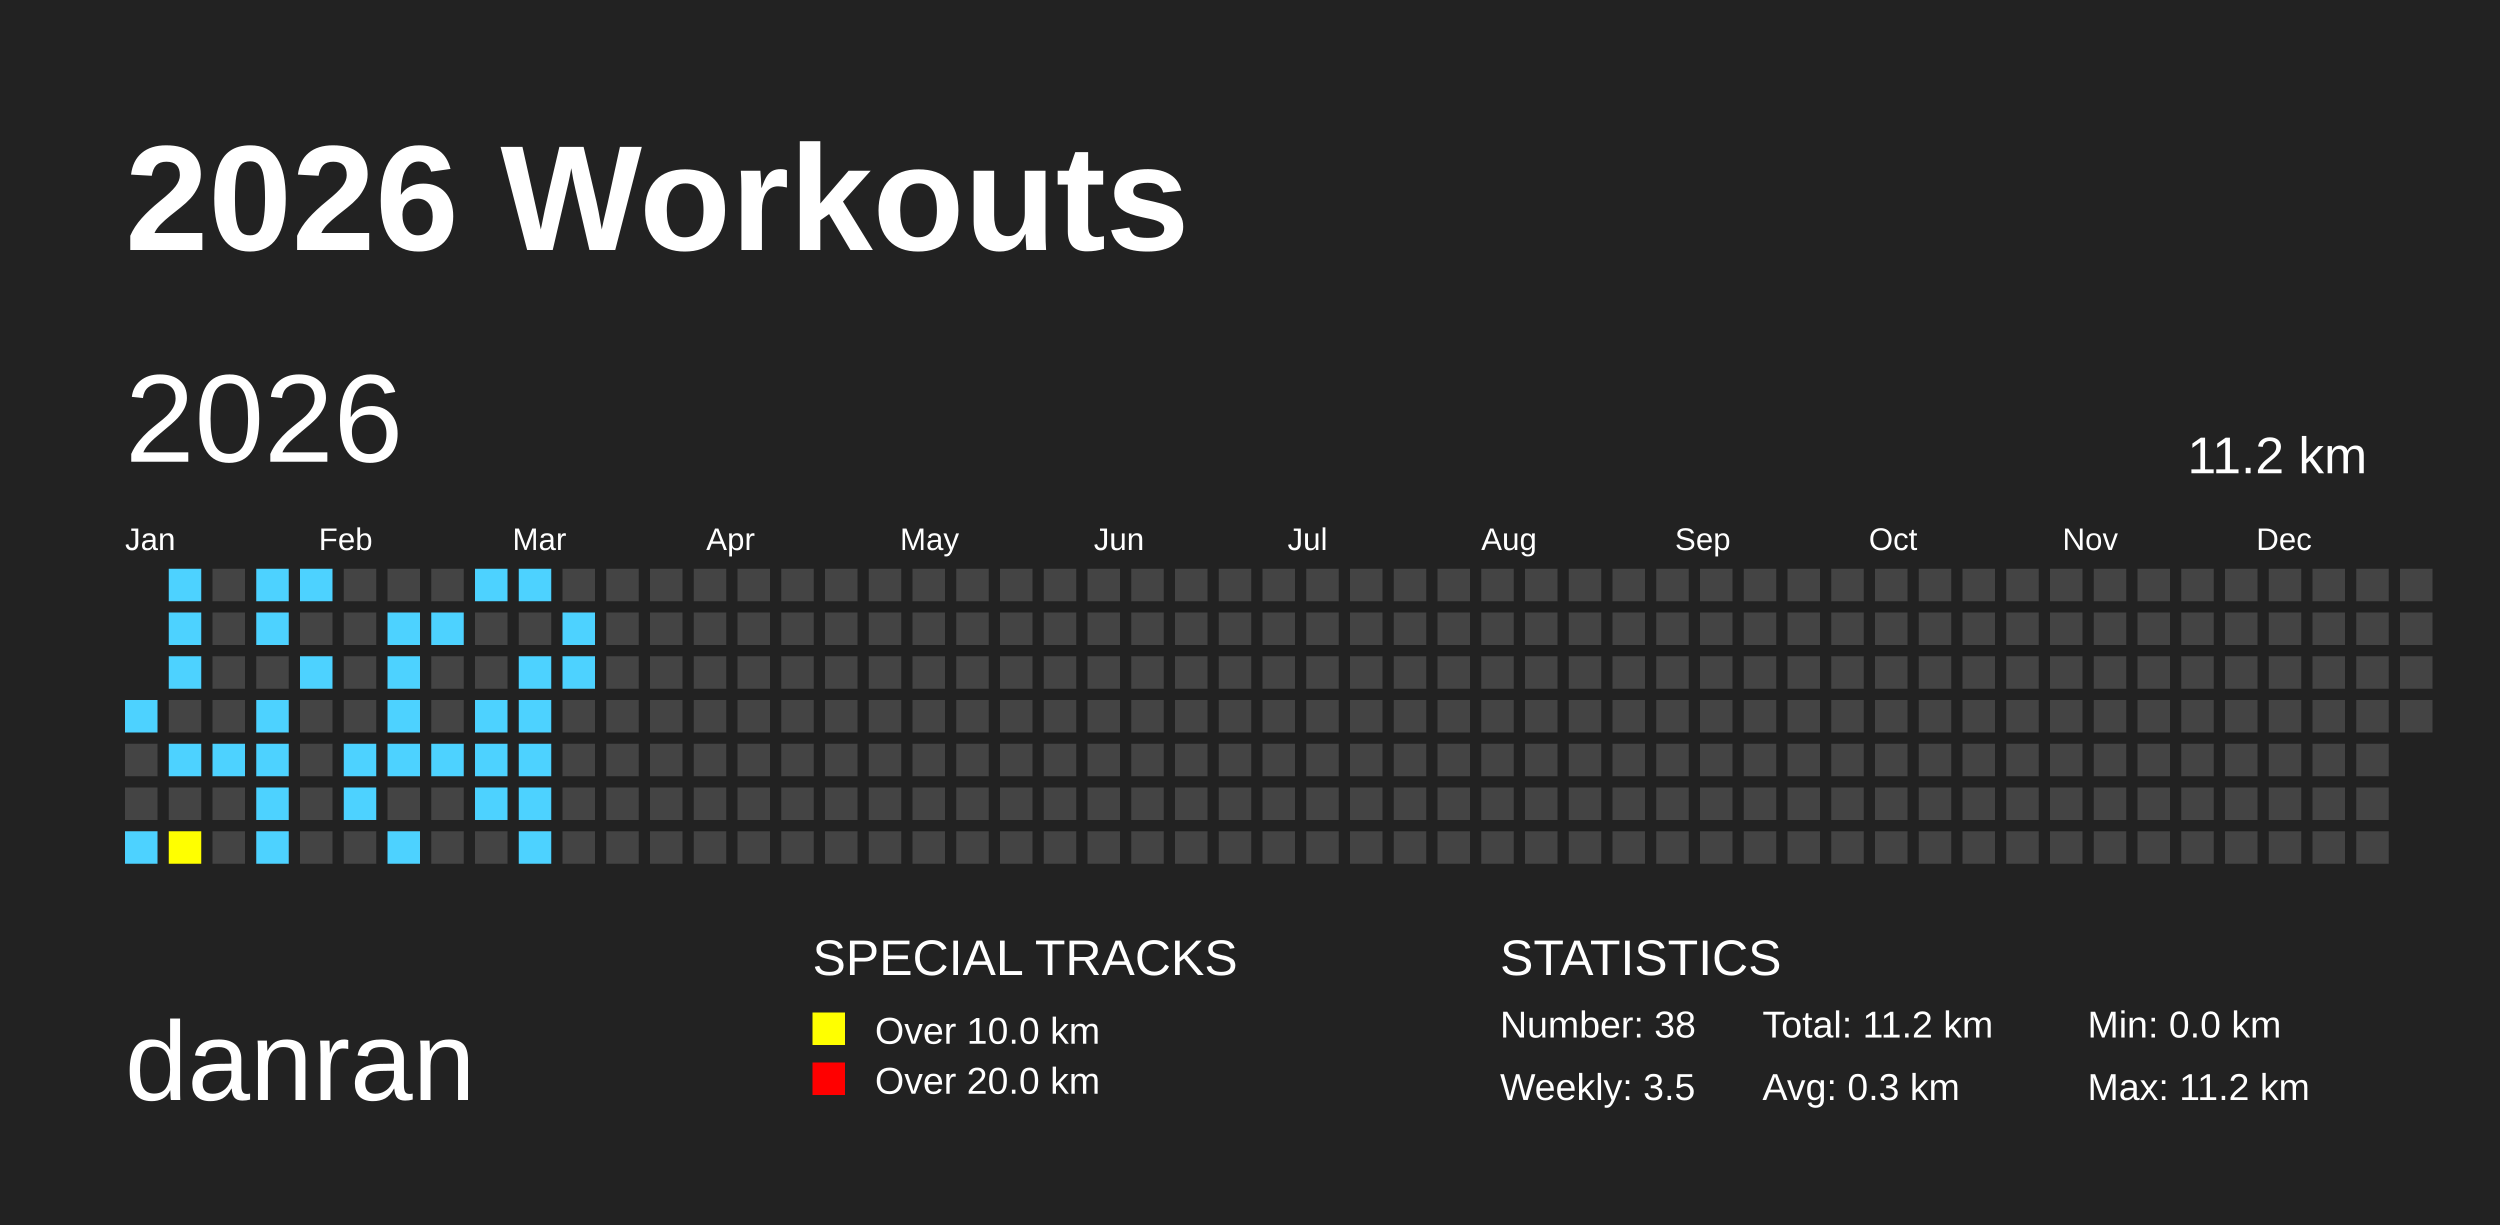
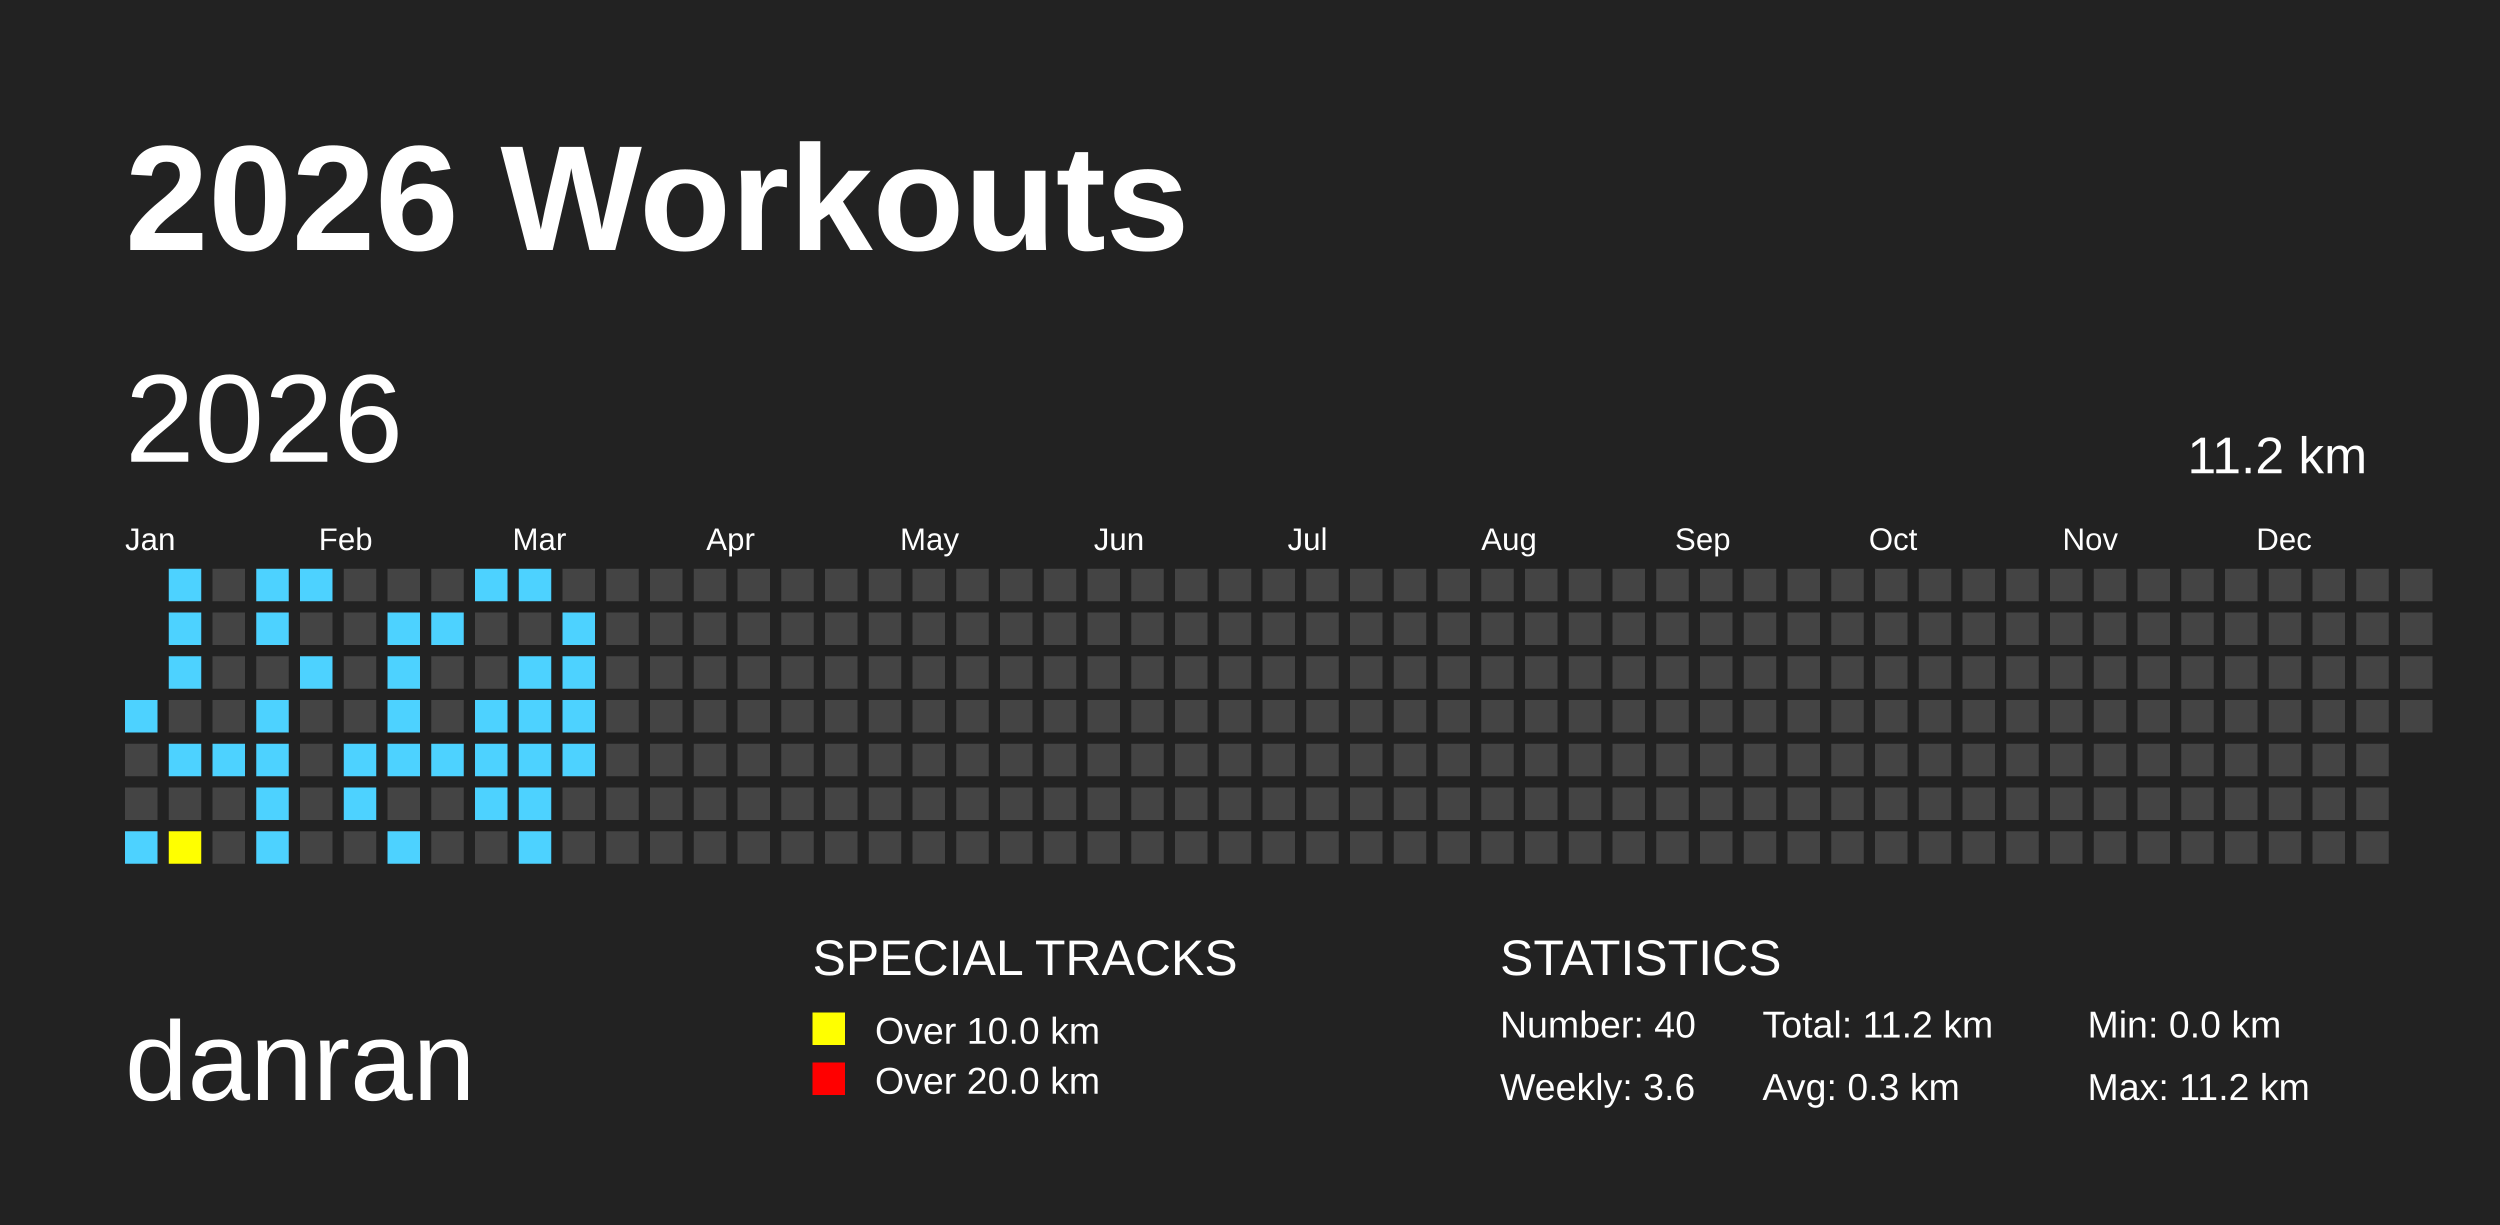
<svg xmlns="http://www.w3.org/2000/svg" baseProfile="full" height="98mm" version="1.1" viewBox="0,0,200,98" width="200mm">
  <defs />
  <rect fill="#222222" height="98" width="200" x="0" y="0" />
  <text fill="#FFFFFF" style="font-size:12px; font-family:Arial; font-weight:bold;" x="10" y="20">2026 Workouts</text>
  <text fill="#FFFFFF" style="font-size:9px; font-family:Arial" x="10" y="88">danran</text>
  <text fill="#FFFFFF" style="font-size:4px; font-family:Arial" x="65" y="78">SPECIAL TRACKS</text>
  <rect fill="yellow" height="2.6" width="2.6" x="65" y="81" />
  <text fill="#FFFFFF" style="font-size:3px; font-family:Arial" x="70" y="83.5">Over 10.0 km</text>
  <rect fill="red" height="2.6" width="2.6" x="65" y="85" />
  <text fill="#FFFFFF" style="font-size:3px; font-family:Arial" x="70" y="87.5">Over 20.0 km</text>
  <text fill="#FFFFFF" style="font-size:4px; font-family:Arial" x="120" y="78">STATISTICS</text>
-   <text fill="#FFFFFF" style="font-size:3px; font-family:Arial" x="120" y="83">Number: 38</text>
-   <text fill="#FFFFFF" style="font-size:3px; font-family:Arial" x="120" y="88">Weekly: 3.5</text>
+   <text fill="#FFFFFF" style="font-size:3px; font-family:Arial" x="120" y="83">Number: 40</text>
+   <text fill="#FFFFFF" style="font-size:3px; font-family:Arial" x="120" y="88">Weekly: 3.6</text>
  <text fill="#FFFFFF" style="font-size:3px; font-family:Arial" x="141" y="83">Total: 11.2 km</text>
  <text fill="#FFFFFF" style="font-size:3px; font-family:Arial" x="141" y="88">Avg: 0.3 km</text>
  <text fill="#FFFFFF" style="font-size:3px; font-family:Arial" x="167" y="83">Min: 0.0 km</text>
  <text fill="#FFFFFF" style="font-size:3px; font-family:Arial" x="167" y="88">Max: 11.2 km</text>
  <text dominant-baseline="hanging" fill="#FFFFFF" style="font-size:10.0px; font-family:Arial;" x="10" y="30">2026</text>
  <text dominant-baseline="hanging" fill="#FFFFFF" style="font-size:4.125px; font-family:Arial;" x="175" y="35">11.2 km</text>
  <text fill="#FFFFFF" style="font-size:2.5px; font-family:Arial" x="10.0" y="44">Jan</text>
  <text fill="#FFFFFF" style="font-size:2.5px; font-family:Arial" x="25.5" y="44">Feb</text>
  <text fill="#FFFFFF" style="font-size:2.5px; font-family:Arial" x="41.0" y="44">Mar</text>
  <text fill="#FFFFFF" style="font-size:2.5px; font-family:Arial" x="56.5" y="44">Apr</text>
  <text fill="#FFFFFF" style="font-size:2.5px; font-family:Arial" x="72.0" y="44">May</text>
  <text fill="#FFFFFF" style="font-size:2.5px; font-family:Arial" x="87.5" y="44">Jun</text>
  <text fill="#FFFFFF" style="font-size:2.5px; font-family:Arial" x="103.0" y="44">Jul</text>
  <text fill="#FFFFFF" style="font-size:2.5px; font-family:Arial" x="118.5" y="44">Aug</text>
  <text fill="#FFFFFF" style="font-size:2.5px; font-family:Arial" x="134.0" y="44">Sep</text>
  <text fill="#FFFFFF" style="font-size:2.5px; font-family:Arial" x="149.5" y="44">Oct</text>
  <text fill="#FFFFFF" style="font-size:2.5px; font-family:Arial" x="165.0" y="44">Nov</text>
  <text fill="#FFFFFF" style="font-size:2.5px; font-family:Arial" x="180.5" y="44">Dec</text>
  <rect fill="#4DD2FF" height="2.6" width="2.6" x="10.0" y="56.0" />
  <rect fill="#444444" height="2.6" width="2.6" x="10.0" y="59.5" />
  <rect fill="#444444" height="2.6" width="2.6" x="10.0" y="63.0" />
  <rect fill="#4DD2FF" height="2.6" width="2.6" x="10.0" y="66.5" />
  <rect fill="#4DD2FF" height="2.6" width="2.6" x="13.5" y="45.5" />
  <rect fill="#4DD2FF" height="2.6" width="2.6" x="13.5" y="49.0" />
  <rect fill="#4DD2FF" height="2.6" width="2.6" x="13.5" y="52.5" />
  <rect fill="#444444" height="2.6" width="2.6" x="13.5" y="56.0" />
  <rect fill="#4DD2FF" height="2.6" width="2.6" x="13.5" y="59.5" />
  <rect fill="#444444" height="2.6" width="2.6" x="13.5" y="63.0" />
  <rect fill="yellow" height="2.6" width="2.6" x="13.5" y="66.5" />
  <rect fill="#444444" height="2.6" width="2.6" x="17.0" y="45.5" />
  <rect fill="#444444" height="2.6" width="2.6" x="17.0" y="49.0" />
  <rect fill="#444444" height="2.6" width="2.6" x="17.0" y="52.5" />
  <rect fill="#444444" height="2.6" width="2.6" x="17.0" y="56.0" />
  <rect fill="#4DD2FF" height="2.6" width="2.6" x="17.0" y="59.5" />
  <rect fill="#444444" height="2.6" width="2.6" x="17.0" y="63.0" />
  <rect fill="#444444" height="2.6" width="2.6" x="17.0" y="66.5" />
  <rect fill="#4DD2FF" height="2.6" width="2.6" x="20.5" y="45.5" />
  <rect fill="#4DD2FF" height="2.6" width="2.6" x="20.5" y="49.0" />
  <rect fill="#444444" height="2.6" width="2.6" x="20.5" y="52.5" />
  <rect fill="#4DD2FF" height="2.6" width="2.6" x="20.5" y="56.0" />
  <rect fill="#4DD2FF" height="2.6" width="2.6" x="20.5" y="59.5" />
  <rect fill="#4DD2FF" height="2.6" width="2.6" x="20.5" y="63.0" />
  <rect fill="#4DD2FF" height="2.6" width="2.6" x="20.5" y="66.5" />
  <rect fill="#4DD2FF" height="2.6" width="2.6" x="24.0" y="45.5" />
  <rect fill="#444444" height="2.6" width="2.6" x="24.0" y="49.0" />
  <rect fill="#4DD2FF" height="2.6" width="2.6" x="24.0" y="52.5" />
  <rect fill="#444444" height="2.6" width="2.6" x="24.0" y="56.0" />
  <rect fill="#444444" height="2.6" width="2.6" x="24.0" y="59.5" />
  <rect fill="#444444" height="2.6" width="2.6" x="24.0" y="63.0" />
  <rect fill="#444444" height="2.6" width="2.6" x="24.0" y="66.5" />
  <rect fill="#444444" height="2.6" width="2.6" x="27.5" y="45.5" />
  <rect fill="#444444" height="2.6" width="2.6" x="27.5" y="49.0" />
  <rect fill="#444444" height="2.6" width="2.6" x="27.5" y="52.5" />
  <rect fill="#444444" height="2.6" width="2.6" x="27.5" y="56.0" />
  <rect fill="#4DD2FF" height="2.6" width="2.6" x="27.5" y="59.5" />
  <rect fill="#4DD2FF" height="2.6" width="2.6" x="27.5" y="63.0" />
  <rect fill="#444444" height="2.6" width="2.6" x="27.5" y="66.5" />
  <rect fill="#444444" height="2.6" width="2.6" x="31.0" y="45.5" />
  <rect fill="#4DD2FF" height="2.6" width="2.6" x="31.0" y="49.0" />
  <rect fill="#4DD2FF" height="2.6" width="2.6" x="31.0" y="52.5" />
  <rect fill="#4DD2FF" height="2.6" width="2.6" x="31.0" y="56.0" />
  <rect fill="#4DD2FF" height="2.6" width="2.6" x="31.0" y="59.5" />
  <rect fill="#444444" height="2.6" width="2.6" x="31.0" y="63.0" />
  <rect fill="#4DD2FF" height="2.6" width="2.6" x="31.0" y="66.5" />
  <rect fill="#444444" height="2.6" width="2.6" x="34.5" y="45.5" />
  <rect fill="#4DD2FF" height="2.6" width="2.6" x="34.5" y="49.0" />
  <rect fill="#444444" height="2.6" width="2.6" x="34.5" y="52.5" />
  <rect fill="#444444" height="2.6" width="2.6" x="34.5" y="56.0" />
  <rect fill="#4DD2FF" height="2.6" width="2.6" x="34.5" y="59.5" />
  <rect fill="#444444" height="2.6" width="2.6" x="34.5" y="63.0" />
  <rect fill="#444444" height="2.6" width="2.6" x="34.5" y="66.5" />
  <rect fill="#4DD2FF" height="2.6" width="2.6" x="38.0" y="45.5" />
  <rect fill="#444444" height="2.6" width="2.6" x="38.0" y="49.0" />
  <rect fill="#444444" height="2.6" width="2.6" x="38.0" y="52.5" />
  <rect fill="#4DD2FF" height="2.6" width="2.6" x="38.0" y="56.0" />
  <rect fill="#4DD2FF" height="2.6" width="2.6" x="38.0" y="59.5" />
  <rect fill="#4DD2FF" height="2.6" width="2.6" x="38.0" y="63.0" />
  <rect fill="#444444" height="2.6" width="2.6" x="38.0" y="66.5" />
  <rect fill="#4DD2FF" height="2.6" width="2.6" x="41.5" y="45.5" />
  <rect fill="#444444" height="2.6" width="2.6" x="41.5" y="49.0" />
  <rect fill="#4DD2FF" height="2.6" width="2.6" x="41.5" y="52.5" />
  <rect fill="#4DD2FF" height="2.6" width="2.6" x="41.5" y="56.0" />
  <rect fill="#4DD2FF" height="2.6" width="2.6" x="41.5" y="59.5" />
  <rect fill="#4DD2FF" height="2.6" width="2.6" x="41.5" y="63.0" />
  <rect fill="#4DD2FF" height="2.6" width="2.6" x="41.5" y="66.5" />
  <rect fill="#444444" height="2.6" width="2.6" x="45.0" y="45.5" />
  <rect fill="#4DD2FF" height="2.6" width="2.6" x="45.0" y="49.0" />
  <rect fill="#4DD2FF" height="2.6" width="2.6" x="45.0" y="52.5" />
-   <rect fill="#444444" height="2.6" width="2.6" x="45.0" y="56.0" />
-   <rect fill="#444444" height="2.6" width="2.6" x="45.0" y="59.5" />
+   <rect fill="#4DD2FF" height="2.6" width="2.6" x="45.0" y="56.0" />
+   <rect fill="#4DD2FF" height="2.6" width="2.6" x="45.0" y="59.5" />
  <rect fill="#444444" height="2.6" width="2.6" x="45.0" y="63.0" />
  <rect fill="#444444" height="2.6" width="2.6" x="45.0" y="66.5" />
  <rect fill="#444444" height="2.6" width="2.6" x="48.5" y="45.5" />
  <rect fill="#444444" height="2.6" width="2.6" x="48.5" y="49.0" />
  <rect fill="#444444" height="2.6" width="2.6" x="48.5" y="52.5" />
  <rect fill="#444444" height="2.6" width="2.6" x="48.5" y="56.0" />
  <rect fill="#444444" height="2.6" width="2.6" x="48.5" y="59.5" />
  <rect fill="#444444" height="2.6" width="2.6" x="48.5" y="63.0" />
  <rect fill="#444444" height="2.6" width="2.6" x="48.5" y="66.5" />
  <rect fill="#444444" height="2.6" width="2.6" x="52.0" y="45.5" />
  <rect fill="#444444" height="2.6" width="2.6" x="52.0" y="49.0" />
  <rect fill="#444444" height="2.6" width="2.6" x="52.0" y="52.5" />
  <rect fill="#444444" height="2.6" width="2.6" x="52.0" y="56.0" />
  <rect fill="#444444" height="2.6" width="2.6" x="52.0" y="59.5" />
  <rect fill="#444444" height="2.6" width="2.6" x="52.0" y="63.0" />
  <rect fill="#444444" height="2.6" width="2.6" x="52.0" y="66.5" />
  <rect fill="#444444" height="2.6" width="2.6" x="55.5" y="45.5" />
  <rect fill="#444444" height="2.6" width="2.6" x="55.5" y="49.0" />
  <rect fill="#444444" height="2.6" width="2.6" x="55.5" y="52.5" />
  <rect fill="#444444" height="2.6" width="2.6" x="55.5" y="56.0" />
  <rect fill="#444444" height="2.6" width="2.6" x="55.5" y="59.5" />
  <rect fill="#444444" height="2.6" width="2.6" x="55.5" y="63.0" />
  <rect fill="#444444" height="2.6" width="2.6" x="55.5" y="66.5" />
  <rect fill="#444444" height="2.6" width="2.6" x="59.0" y="45.5" />
  <rect fill="#444444" height="2.6" width="2.6" x="59.0" y="49.0" />
  <rect fill="#444444" height="2.6" width="2.6" x="59.0" y="52.5" />
  <rect fill="#444444" height="2.6" width="2.6" x="59.0" y="56.0" />
  <rect fill="#444444" height="2.6" width="2.6" x="59.0" y="59.5" />
  <rect fill="#444444" height="2.6" width="2.6" x="59.0" y="63.0" />
  <rect fill="#444444" height="2.6" width="2.6" x="59.0" y="66.5" />
  <rect fill="#444444" height="2.6" width="2.6" x="62.5" y="45.5" />
  <rect fill="#444444" height="2.6" width="2.6" x="62.5" y="49.0" />
  <rect fill="#444444" height="2.6" width="2.6" x="62.5" y="52.5" />
  <rect fill="#444444" height="2.6" width="2.6" x="62.5" y="56.0" />
  <rect fill="#444444" height="2.6" width="2.6" x="62.5" y="59.5" />
  <rect fill="#444444" height="2.6" width="2.6" x="62.5" y="63.0" />
  <rect fill="#444444" height="2.6" width="2.6" x="62.5" y="66.5" />
  <rect fill="#444444" height="2.6" width="2.6" x="66.0" y="45.5" />
  <rect fill="#444444" height="2.6" width="2.6" x="66.0" y="49.0" />
  <rect fill="#444444" height="2.6" width="2.6" x="66.0" y="52.5" />
  <rect fill="#444444" height="2.6" width="2.6" x="66.0" y="56.0" />
  <rect fill="#444444" height="2.6" width="2.6" x="66.0" y="59.5" />
  <rect fill="#444444" height="2.6" width="2.6" x="66.0" y="63.0" />
  <rect fill="#444444" height="2.6" width="2.6" x="66.0" y="66.5" />
  <rect fill="#444444" height="2.6" width="2.6" x="69.5" y="45.5" />
  <rect fill="#444444" height="2.6" width="2.6" x="69.5" y="49.0" />
  <rect fill="#444444" height="2.6" width="2.6" x="69.5" y="52.5" />
  <rect fill="#444444" height="2.6" width="2.6" x="69.5" y="56.0" />
  <rect fill="#444444" height="2.6" width="2.6" x="69.5" y="59.5" />
  <rect fill="#444444" height="2.6" width="2.6" x="69.5" y="63.0" />
  <rect fill="#444444" height="2.6" width="2.6" x="69.5" y="66.5" />
  <rect fill="#444444" height="2.6" width="2.6" x="73.0" y="45.5" />
  <rect fill="#444444" height="2.6" width="2.6" x="73.0" y="49.0" />
  <rect fill="#444444" height="2.6" width="2.6" x="73.0" y="52.5" />
  <rect fill="#444444" height="2.6" width="2.6" x="73.0" y="56.0" />
  <rect fill="#444444" height="2.6" width="2.6" x="73.0" y="59.5" />
  <rect fill="#444444" height="2.6" width="2.6" x="73.0" y="63.0" />
  <rect fill="#444444" height="2.6" width="2.6" x="73.0" y="66.5" />
  <rect fill="#444444" height="2.6" width="2.6" x="76.5" y="45.5" />
  <rect fill="#444444" height="2.6" width="2.6" x="76.5" y="49.0" />
  <rect fill="#444444" height="2.6" width="2.6" x="76.5" y="52.5" />
  <rect fill="#444444" height="2.6" width="2.6" x="76.5" y="56.0" />
  <rect fill="#444444" height="2.6" width="2.6" x="76.5" y="59.5" />
  <rect fill="#444444" height="2.6" width="2.6" x="76.5" y="63.0" />
  <rect fill="#444444" height="2.6" width="2.6" x="76.5" y="66.5" />
  <rect fill="#444444" height="2.6" width="2.6" x="80.0" y="45.5" />
  <rect fill="#444444" height="2.6" width="2.6" x="80.0" y="49.0" />
  <rect fill="#444444" height="2.6" width="2.6" x="80.0" y="52.5" />
  <rect fill="#444444" height="2.6" width="2.6" x="80.0" y="56.0" />
  <rect fill="#444444" height="2.6" width="2.6" x="80.0" y="59.5" />
  <rect fill="#444444" height="2.6" width="2.6" x="80.0" y="63.0" />
  <rect fill="#444444" height="2.6" width="2.6" x="80.0" y="66.5" />
  <rect fill="#444444" height="2.6" width="2.6" x="83.5" y="45.5" />
  <rect fill="#444444" height="2.6" width="2.6" x="83.5" y="49.0" />
  <rect fill="#444444" height="2.6" width="2.6" x="83.5" y="52.5" />
  <rect fill="#444444" height="2.6" width="2.6" x="83.5" y="56.0" />
  <rect fill="#444444" height="2.6" width="2.6" x="83.5" y="59.5" />
  <rect fill="#444444" height="2.6" width="2.6" x="83.5" y="63.0" />
  <rect fill="#444444" height="2.6" width="2.6" x="83.5" y="66.5" />
  <rect fill="#444444" height="2.6" width="2.6" x="87.0" y="45.5" />
  <rect fill="#444444" height="2.6" width="2.6" x="87.0" y="49.0" />
  <rect fill="#444444" height="2.6" width="2.6" x="87.0" y="52.5" />
  <rect fill="#444444" height="2.6" width="2.6" x="87.0" y="56.0" />
  <rect fill="#444444" height="2.6" width="2.6" x="87.0" y="59.5" />
  <rect fill="#444444" height="2.6" width="2.6" x="87.0" y="63.0" />
  <rect fill="#444444" height="2.6" width="2.6" x="87.0" y="66.5" />
  <rect fill="#444444" height="2.6" width="2.6" x="90.5" y="45.5" />
  <rect fill="#444444" height="2.6" width="2.6" x="90.5" y="49.0" />
  <rect fill="#444444" height="2.6" width="2.6" x="90.5" y="52.5" />
  <rect fill="#444444" height="2.6" width="2.6" x="90.5" y="56.0" />
  <rect fill="#444444" height="2.6" width="2.6" x="90.5" y="59.5" />
  <rect fill="#444444" height="2.6" width="2.6" x="90.5" y="63.0" />
  <rect fill="#444444" height="2.6" width="2.6" x="90.5" y="66.5" />
  <rect fill="#444444" height="2.6" width="2.6" x="94.0" y="45.5" />
  <rect fill="#444444" height="2.6" width="2.6" x="94.0" y="49.0" />
  <rect fill="#444444" height="2.6" width="2.6" x="94.0" y="52.5" />
  <rect fill="#444444" height="2.6" width="2.6" x="94.0" y="56.0" />
  <rect fill="#444444" height="2.6" width="2.6" x="94.0" y="59.5" />
  <rect fill="#444444" height="2.6" width="2.6" x="94.0" y="63.0" />
  <rect fill="#444444" height="2.6" width="2.6" x="94.0" y="66.5" />
  <rect fill="#444444" height="2.6" width="2.6" x="97.5" y="45.5" />
  <rect fill="#444444" height="2.6" width="2.6" x="97.5" y="49.0" />
  <rect fill="#444444" height="2.6" width="2.6" x="97.5" y="52.5" />
  <rect fill="#444444" height="2.6" width="2.6" x="97.5" y="56.0" />
  <rect fill="#444444" height="2.6" width="2.6" x="97.5" y="59.5" />
  <rect fill="#444444" height="2.6" width="2.6" x="97.5" y="63.0" />
  <rect fill="#444444" height="2.6" width="2.6" x="97.5" y="66.5" />
  <rect fill="#444444" height="2.6" width="2.6" x="101.0" y="45.5" />
  <rect fill="#444444" height="2.6" width="2.6" x="101.0" y="49.0" />
  <rect fill="#444444" height="2.6" width="2.6" x="101.0" y="52.5" />
  <rect fill="#444444" height="2.6" width="2.6" x="101.0" y="56.0" />
  <rect fill="#444444" height="2.6" width="2.6" x="101.0" y="59.5" />
  <rect fill="#444444" height="2.6" width="2.6" x="101.0" y="63.0" />
  <rect fill="#444444" height="2.6" width="2.6" x="101.0" y="66.5" />
  <rect fill="#444444" height="2.6" width="2.6" x="104.5" y="45.5" />
  <rect fill="#444444" height="2.6" width="2.6" x="104.5" y="49.0" />
  <rect fill="#444444" height="2.6" width="2.6" x="104.5" y="52.5" />
  <rect fill="#444444" height="2.6" width="2.6" x="104.5" y="56.0" />
  <rect fill="#444444" height="2.6" width="2.6" x="104.5" y="59.5" />
  <rect fill="#444444" height="2.6" width="2.6" x="104.5" y="63.0" />
  <rect fill="#444444" height="2.6" width="2.6" x="104.5" y="66.5" />
  <rect fill="#444444" height="2.6" width="2.6" x="108.0" y="45.5" />
  <rect fill="#444444" height="2.6" width="2.6" x="108.0" y="49.0" />
  <rect fill="#444444" height="2.6" width="2.6" x="108.0" y="52.5" />
  <rect fill="#444444" height="2.6" width="2.6" x="108.0" y="56.0" />
  <rect fill="#444444" height="2.6" width="2.6" x="108.0" y="59.5" />
  <rect fill="#444444" height="2.6" width="2.6" x="108.0" y="63.0" />
  <rect fill="#444444" height="2.6" width="2.6" x="108.0" y="66.5" />
  <rect fill="#444444" height="2.6" width="2.6" x="111.5" y="45.5" />
  <rect fill="#444444" height="2.6" width="2.6" x="111.5" y="49.0" />
  <rect fill="#444444" height="2.6" width="2.6" x="111.5" y="52.5" />
  <rect fill="#444444" height="2.6" width="2.6" x="111.5" y="56.0" />
  <rect fill="#444444" height="2.6" width="2.6" x="111.5" y="59.5" />
  <rect fill="#444444" height="2.6" width="2.6" x="111.5" y="63.0" />
  <rect fill="#444444" height="2.6" width="2.6" x="111.5" y="66.5" />
  <rect fill="#444444" height="2.6" width="2.6" x="115.0" y="45.5" />
  <rect fill="#444444" height="2.6" width="2.6" x="115.0" y="49.0" />
  <rect fill="#444444" height="2.6" width="2.6" x="115.0" y="52.5" />
  <rect fill="#444444" height="2.6" width="2.6" x="115.0" y="56.0" />
  <rect fill="#444444" height="2.6" width="2.6" x="115.0" y="59.5" />
  <rect fill="#444444" height="2.6" width="2.6" x="115.0" y="63.0" />
  <rect fill="#444444" height="2.6" width="2.6" x="115.0" y="66.5" />
  <rect fill="#444444" height="2.6" width="2.6" x="118.5" y="45.5" />
  <rect fill="#444444" height="2.6" width="2.6" x="118.5" y="49.0" />
  <rect fill="#444444" height="2.6" width="2.6" x="118.5" y="52.5" />
  <rect fill="#444444" height="2.6" width="2.6" x="118.5" y="56.0" />
  <rect fill="#444444" height="2.6" width="2.6" x="118.5" y="59.5" />
  <rect fill="#444444" height="2.6" width="2.6" x="118.5" y="63.0" />
  <rect fill="#444444" height="2.6" width="2.6" x="118.5" y="66.5" />
  <rect fill="#444444" height="2.6" width="2.6" x="122.0" y="45.5" />
  <rect fill="#444444" height="2.6" width="2.6" x="122.0" y="49.0" />
  <rect fill="#444444" height="2.6" width="2.6" x="122.0" y="52.5" />
  <rect fill="#444444" height="2.6" width="2.6" x="122.0" y="56.0" />
  <rect fill="#444444" height="2.6" width="2.6" x="122.0" y="59.5" />
  <rect fill="#444444" height="2.6" width="2.6" x="122.0" y="63.0" />
  <rect fill="#444444" height="2.6" width="2.6" x="122.0" y="66.5" />
  <rect fill="#444444" height="2.6" width="2.6" x="125.5" y="45.5" />
  <rect fill="#444444" height="2.6" width="2.6" x="125.5" y="49.0" />
  <rect fill="#444444" height="2.6" width="2.6" x="125.5" y="52.5" />
  <rect fill="#444444" height="2.6" width="2.6" x="125.5" y="56.0" />
  <rect fill="#444444" height="2.6" width="2.6" x="125.5" y="59.5" />
  <rect fill="#444444" height="2.6" width="2.6" x="125.5" y="63.0" />
  <rect fill="#444444" height="2.6" width="2.6" x="125.5" y="66.5" />
  <rect fill="#444444" height="2.6" width="2.6" x="129.0" y="45.5" />
  <rect fill="#444444" height="2.6" width="2.6" x="129.0" y="49.0" />
  <rect fill="#444444" height="2.6" width="2.6" x="129.0" y="52.5" />
  <rect fill="#444444" height="2.6" width="2.6" x="129.0" y="56.0" />
  <rect fill="#444444" height="2.6" width="2.6" x="129.0" y="59.5" />
  <rect fill="#444444" height="2.6" width="2.6" x="129.0" y="63.0" />
  <rect fill="#444444" height="2.6" width="2.6" x="129.0" y="66.5" />
  <rect fill="#444444" height="2.6" width="2.6" x="132.5" y="45.5" />
  <rect fill="#444444" height="2.6" width="2.6" x="132.5" y="49.0" />
  <rect fill="#444444" height="2.6" width="2.6" x="132.5" y="52.5" />
  <rect fill="#444444" height="2.6" width="2.6" x="132.5" y="56.0" />
  <rect fill="#444444" height="2.6" width="2.6" x="132.5" y="59.5" />
  <rect fill="#444444" height="2.6" width="2.6" x="132.5" y="63.0" />
  <rect fill="#444444" height="2.6" width="2.6" x="132.5" y="66.5" />
  <rect fill="#444444" height="2.6" width="2.6" x="136.0" y="45.5" />
  <rect fill="#444444" height="2.6" width="2.6" x="136.0" y="49.0" />
  <rect fill="#444444" height="2.6" width="2.6" x="136.0" y="52.5" />
  <rect fill="#444444" height="2.6" width="2.6" x="136.0" y="56.0" />
  <rect fill="#444444" height="2.6" width="2.6" x="136.0" y="59.5" />
  <rect fill="#444444" height="2.6" width="2.6" x="136.0" y="63.0" />
  <rect fill="#444444" height="2.6" width="2.6" x="136.0" y="66.5" />
  <rect fill="#444444" height="2.6" width="2.6" x="139.5" y="45.5" />
  <rect fill="#444444" height="2.6" width="2.6" x="139.5" y="49.0" />
  <rect fill="#444444" height="2.6" width="2.6" x="139.5" y="52.5" />
  <rect fill="#444444" height="2.6" width="2.6" x="139.5" y="56.0" />
  <rect fill="#444444" height="2.6" width="2.6" x="139.5" y="59.5" />
  <rect fill="#444444" height="2.6" width="2.6" x="139.5" y="63.0" />
  <rect fill="#444444" height="2.6" width="2.6" x="139.5" y="66.5" />
  <rect fill="#444444" height="2.6" width="2.6" x="143.0" y="45.5" />
  <rect fill="#444444" height="2.6" width="2.6" x="143.0" y="49.0" />
  <rect fill="#444444" height="2.6" width="2.6" x="143.0" y="52.5" />
  <rect fill="#444444" height="2.6" width="2.6" x="143.0" y="56.0" />
  <rect fill="#444444" height="2.6" width="2.6" x="143.0" y="59.5" />
  <rect fill="#444444" height="2.6" width="2.6" x="143.0" y="63.0" />
  <rect fill="#444444" height="2.6" width="2.6" x="143.0" y="66.5" />
  <rect fill="#444444" height="2.6" width="2.6" x="146.5" y="45.5" />
  <rect fill="#444444" height="2.6" width="2.6" x="146.5" y="49.0" />
  <rect fill="#444444" height="2.6" width="2.6" x="146.5" y="52.5" />
  <rect fill="#444444" height="2.6" width="2.6" x="146.5" y="56.0" />
  <rect fill="#444444" height="2.6" width="2.6" x="146.5" y="59.5" />
  <rect fill="#444444" height="2.6" width="2.6" x="146.5" y="63.0" />
  <rect fill="#444444" height="2.6" width="2.6" x="146.5" y="66.5" />
  <rect fill="#444444" height="2.6" width="2.6" x="150.0" y="45.5" />
  <rect fill="#444444" height="2.6" width="2.6" x="150.0" y="49.0" />
  <rect fill="#444444" height="2.6" width="2.6" x="150.0" y="52.5" />
  <rect fill="#444444" height="2.6" width="2.6" x="150.0" y="56.0" />
  <rect fill="#444444" height="2.6" width="2.6" x="150.0" y="59.5" />
  <rect fill="#444444" height="2.6" width="2.6" x="150.0" y="63.0" />
  <rect fill="#444444" height="2.6" width="2.6" x="150.0" y="66.5" />
  <rect fill="#444444" height="2.6" width="2.6" x="153.5" y="45.5" />
  <rect fill="#444444" height="2.6" width="2.6" x="153.5" y="49.0" />
  <rect fill="#444444" height="2.6" width="2.6" x="153.5" y="52.5" />
  <rect fill="#444444" height="2.6" width="2.6" x="153.5" y="56.0" />
  <rect fill="#444444" height="2.6" width="2.6" x="153.5" y="59.5" />
  <rect fill="#444444" height="2.6" width="2.6" x="153.5" y="63.0" />
  <rect fill="#444444" height="2.6" width="2.6" x="153.5" y="66.5" />
  <rect fill="#444444" height="2.6" width="2.6" x="157.0" y="45.5" />
  <rect fill="#444444" height="2.6" width="2.6" x="157.0" y="49.0" />
  <rect fill="#444444" height="2.6" width="2.6" x="157.0" y="52.5" />
  <rect fill="#444444" height="2.6" width="2.6" x="157.0" y="56.0" />
  <rect fill="#444444" height="2.6" width="2.6" x="157.0" y="59.5" />
  <rect fill="#444444" height="2.6" width="2.6" x="157.0" y="63.0" />
  <rect fill="#444444" height="2.6" width="2.6" x="157.0" y="66.5" />
  <rect fill="#444444" height="2.6" width="2.6" x="160.5" y="45.5" />
  <rect fill="#444444" height="2.6" width="2.6" x="160.5" y="49.0" />
  <rect fill="#444444" height="2.6" width="2.6" x="160.5" y="52.5" />
  <rect fill="#444444" height="2.6" width="2.6" x="160.5" y="56.0" />
  <rect fill="#444444" height="2.6" width="2.6" x="160.5" y="59.5" />
  <rect fill="#444444" height="2.6" width="2.6" x="160.5" y="63.0" />
  <rect fill="#444444" height="2.6" width="2.6" x="160.5" y="66.5" />
  <rect fill="#444444" height="2.6" width="2.6" x="164.0" y="45.5" />
  <rect fill="#444444" height="2.6" width="2.6" x="164.0" y="49.0" />
  <rect fill="#444444" height="2.6" width="2.6" x="164.0" y="52.5" />
  <rect fill="#444444" height="2.6" width="2.6" x="164.0" y="56.0" />
  <rect fill="#444444" height="2.6" width="2.6" x="164.0" y="59.5" />
  <rect fill="#444444" height="2.6" width="2.6" x="164.0" y="63.0" />
  <rect fill="#444444" height="2.6" width="2.6" x="164.0" y="66.5" />
  <rect fill="#444444" height="2.6" width="2.6" x="167.5" y="45.5" />
  <rect fill="#444444" height="2.6" width="2.6" x="167.5" y="49.0" />
  <rect fill="#444444" height="2.6" width="2.6" x="167.5" y="52.5" />
  <rect fill="#444444" height="2.6" width="2.6" x="167.5" y="56.0" />
  <rect fill="#444444" height="2.6" width="2.6" x="167.5" y="59.5" />
  <rect fill="#444444" height="2.6" width="2.6" x="167.5" y="63.0" />
  <rect fill="#444444" height="2.6" width="2.6" x="167.5" y="66.5" />
  <rect fill="#444444" height="2.6" width="2.6" x="171.0" y="45.5" />
  <rect fill="#444444" height="2.6" width="2.6" x="171.0" y="49.0" />
  <rect fill="#444444" height="2.6" width="2.6" x="171.0" y="52.5" />
  <rect fill="#444444" height="2.6" width="2.6" x="171.0" y="56.0" />
  <rect fill="#444444" height="2.6" width="2.6" x="171.0" y="59.5" />
  <rect fill="#444444" height="2.6" width="2.6" x="171.0" y="63.0" />
  <rect fill="#444444" height="2.6" width="2.6" x="171.0" y="66.5" />
  <rect fill="#444444" height="2.6" width="2.6" x="174.5" y="45.5" />
  <rect fill="#444444" height="2.6" width="2.6" x="174.5" y="49.0" />
  <rect fill="#444444" height="2.6" width="2.6" x="174.5" y="52.5" />
  <rect fill="#444444" height="2.6" width="2.6" x="174.5" y="56.0" />
  <rect fill="#444444" height="2.6" width="2.6" x="174.5" y="59.5" />
  <rect fill="#444444" height="2.6" width="2.6" x="174.5" y="63.0" />
  <rect fill="#444444" height="2.6" width="2.6" x="174.5" y="66.5" />
  <rect fill="#444444" height="2.6" width="2.6" x="178.0" y="45.5" />
  <rect fill="#444444" height="2.6" width="2.6" x="178.0" y="49.0" />
  <rect fill="#444444" height="2.6" width="2.6" x="178.0" y="52.5" />
  <rect fill="#444444" height="2.6" width="2.6" x="178.0" y="56.0" />
  <rect fill="#444444" height="2.6" width="2.6" x="178.0" y="59.5" />
  <rect fill="#444444" height="2.6" width="2.6" x="178.0" y="63.0" />
  <rect fill="#444444" height="2.6" width="2.6" x="178.0" y="66.5" />
  <rect fill="#444444" height="2.6" width="2.6" x="181.5" y="45.5" />
  <rect fill="#444444" height="2.6" width="2.6" x="181.5" y="49.0" />
  <rect fill="#444444" height="2.6" width="2.6" x="181.5" y="52.5" />
  <rect fill="#444444" height="2.6" width="2.6" x="181.5" y="56.0" />
  <rect fill="#444444" height="2.6" width="2.6" x="181.5" y="59.5" />
  <rect fill="#444444" height="2.6" width="2.6" x="181.5" y="63.0" />
  <rect fill="#444444" height="2.6" width="2.6" x="181.5" y="66.5" />
  <rect fill="#444444" height="2.6" width="2.6" x="185.0" y="45.5" />
  <rect fill="#444444" height="2.6" width="2.6" x="185.0" y="49.0" />
  <rect fill="#444444" height="2.6" width="2.6" x="185.0" y="52.5" />
  <rect fill="#444444" height="2.6" width="2.6" x="185.0" y="56.0" />
  <rect fill="#444444" height="2.6" width="2.6" x="185.0" y="59.5" />
  <rect fill="#444444" height="2.6" width="2.6" x="185.0" y="63.0" />
  <rect fill="#444444" height="2.6" width="2.6" x="185.0" y="66.5" />
  <rect fill="#444444" height="2.6" width="2.6" x="188.5" y="45.5" />
  <rect fill="#444444" height="2.6" width="2.6" x="188.5" y="49.0" />
  <rect fill="#444444" height="2.6" width="2.6" x="188.5" y="52.5" />
  <rect fill="#444444" height="2.6" width="2.6" x="188.5" y="56.0" />
  <rect fill="#444444" height="2.6" width="2.6" x="188.5" y="59.5" />
  <rect fill="#444444" height="2.6" width="2.6" x="188.5" y="63.0" />
  <rect fill="#444444" height="2.6" width="2.6" x="188.5" y="66.5" />
  <rect fill="#444444" height="2.6" width="2.6" x="192.0" y="45.5" />
  <rect fill="#444444" height="2.6" width="2.6" x="192.0" y="49.0" />
  <rect fill="#444444" height="2.6" width="2.6" x="192.0" y="52.5" />
  <rect fill="#444444" height="2.6" width="2.6" x="192.0" y="56.0" />
</svg>
